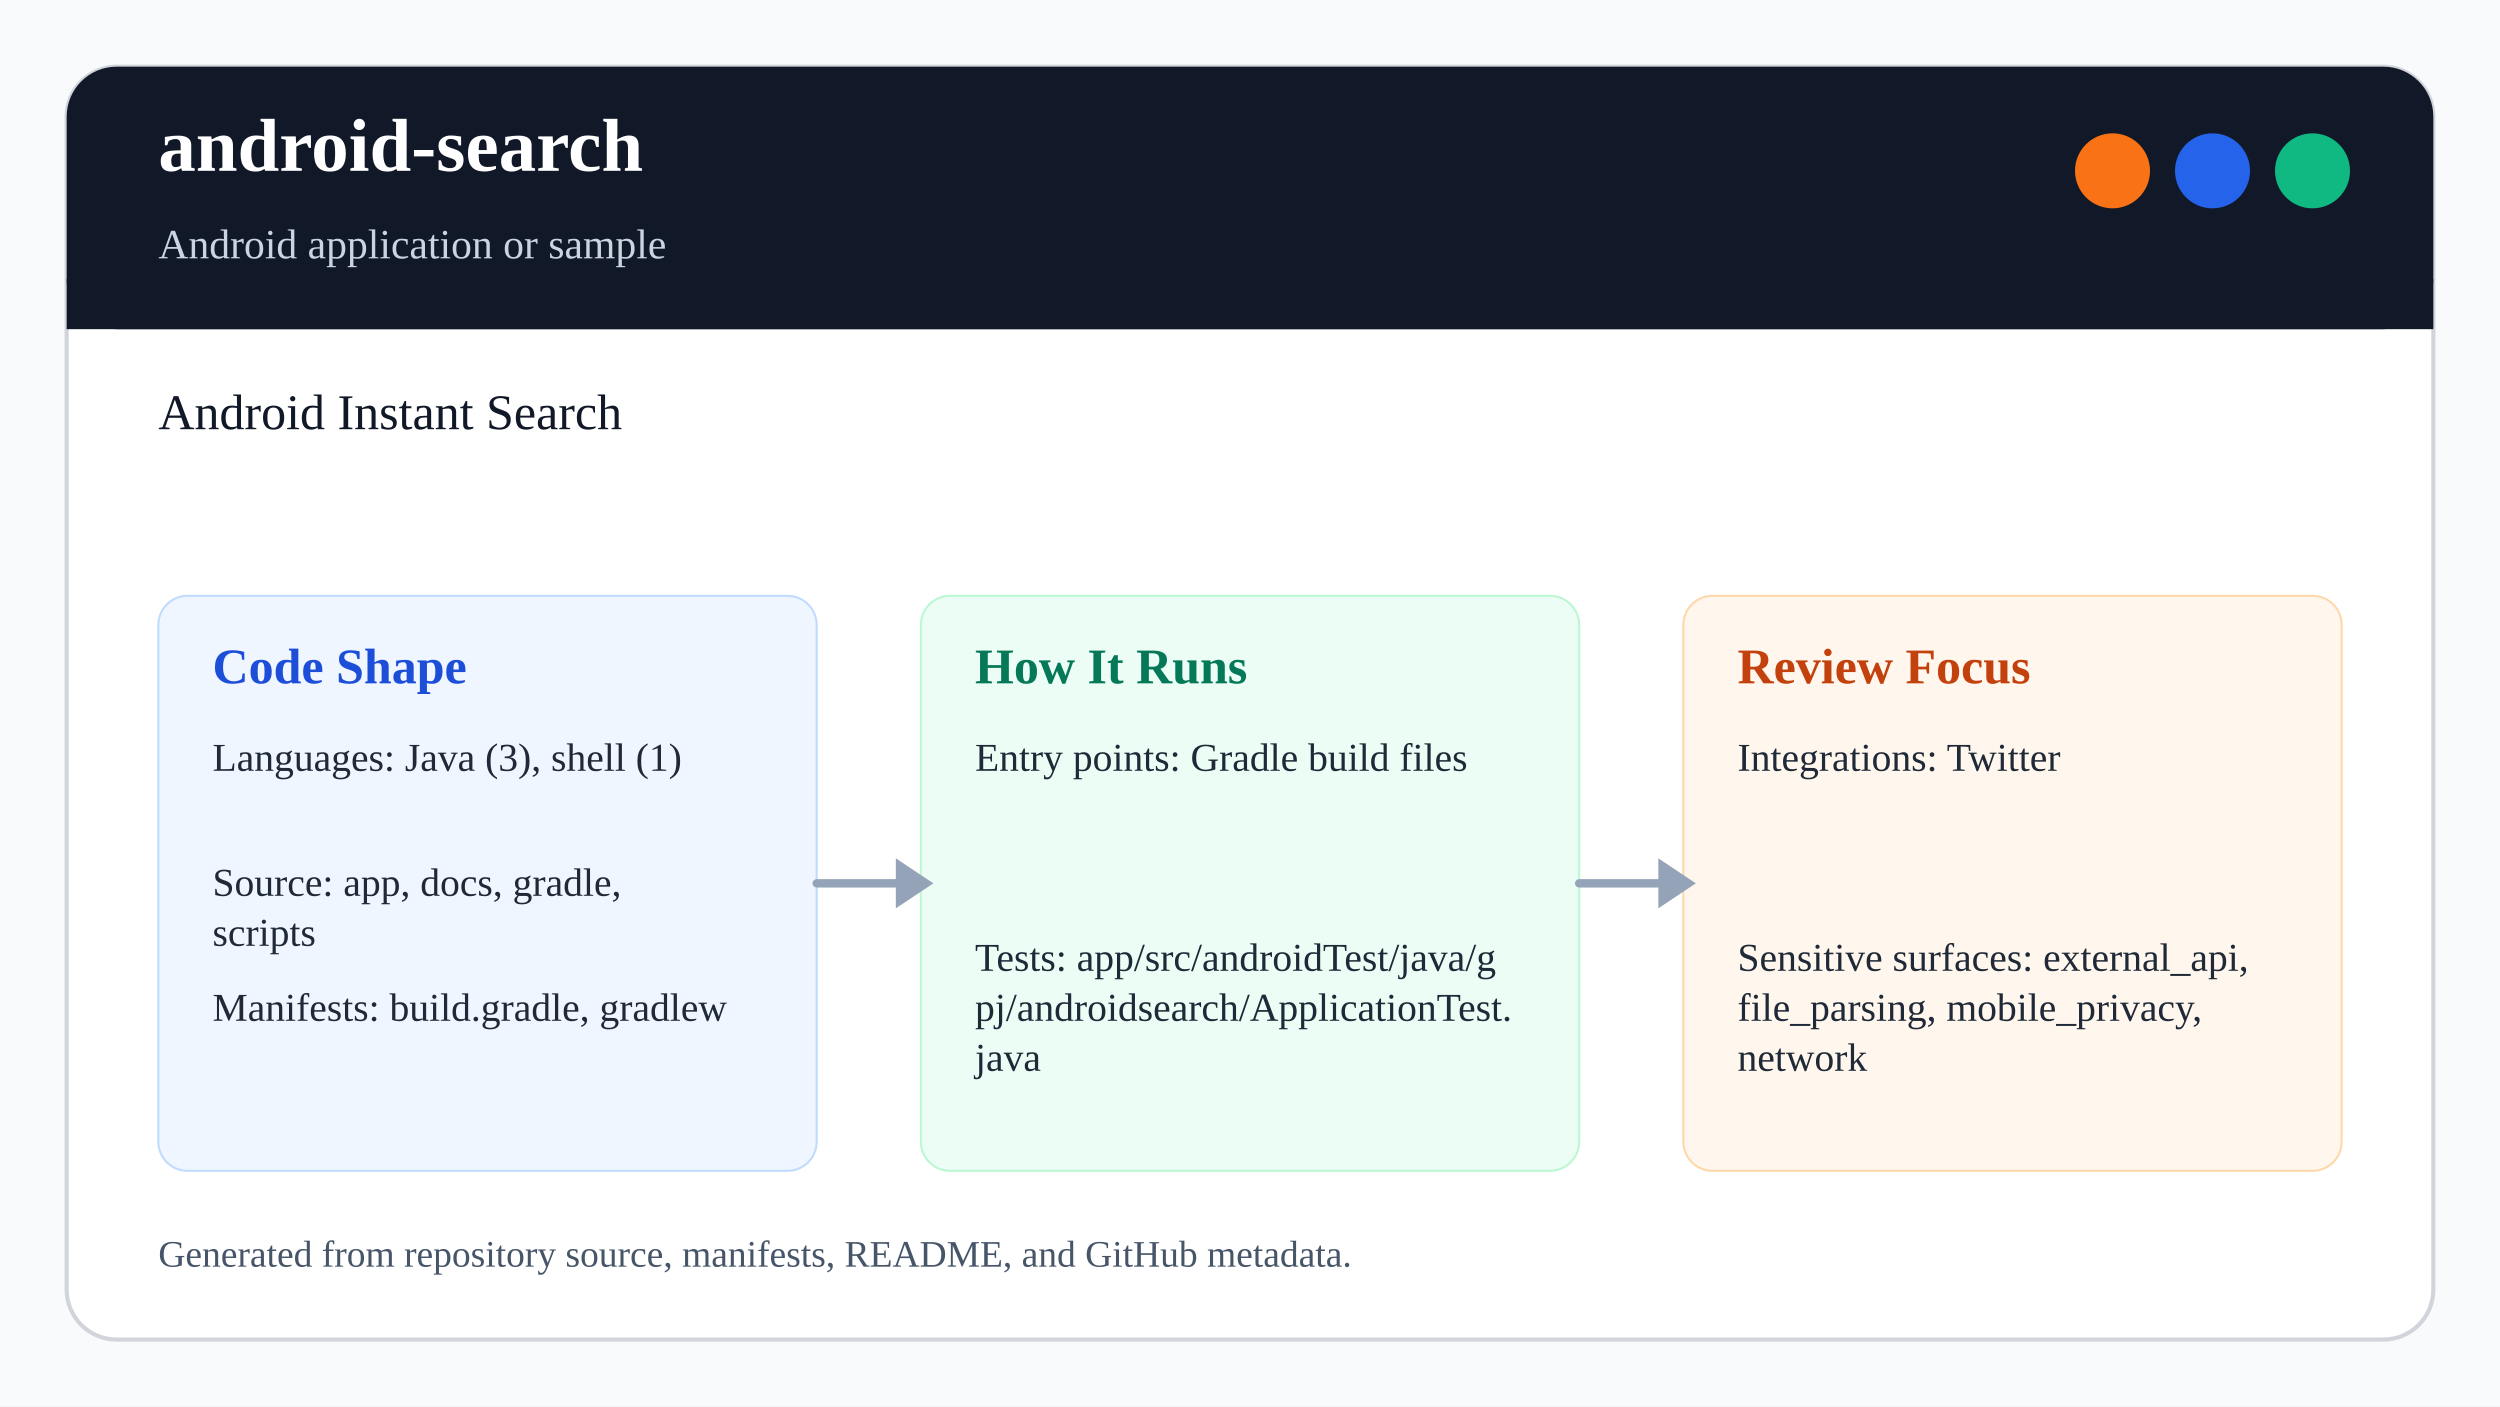
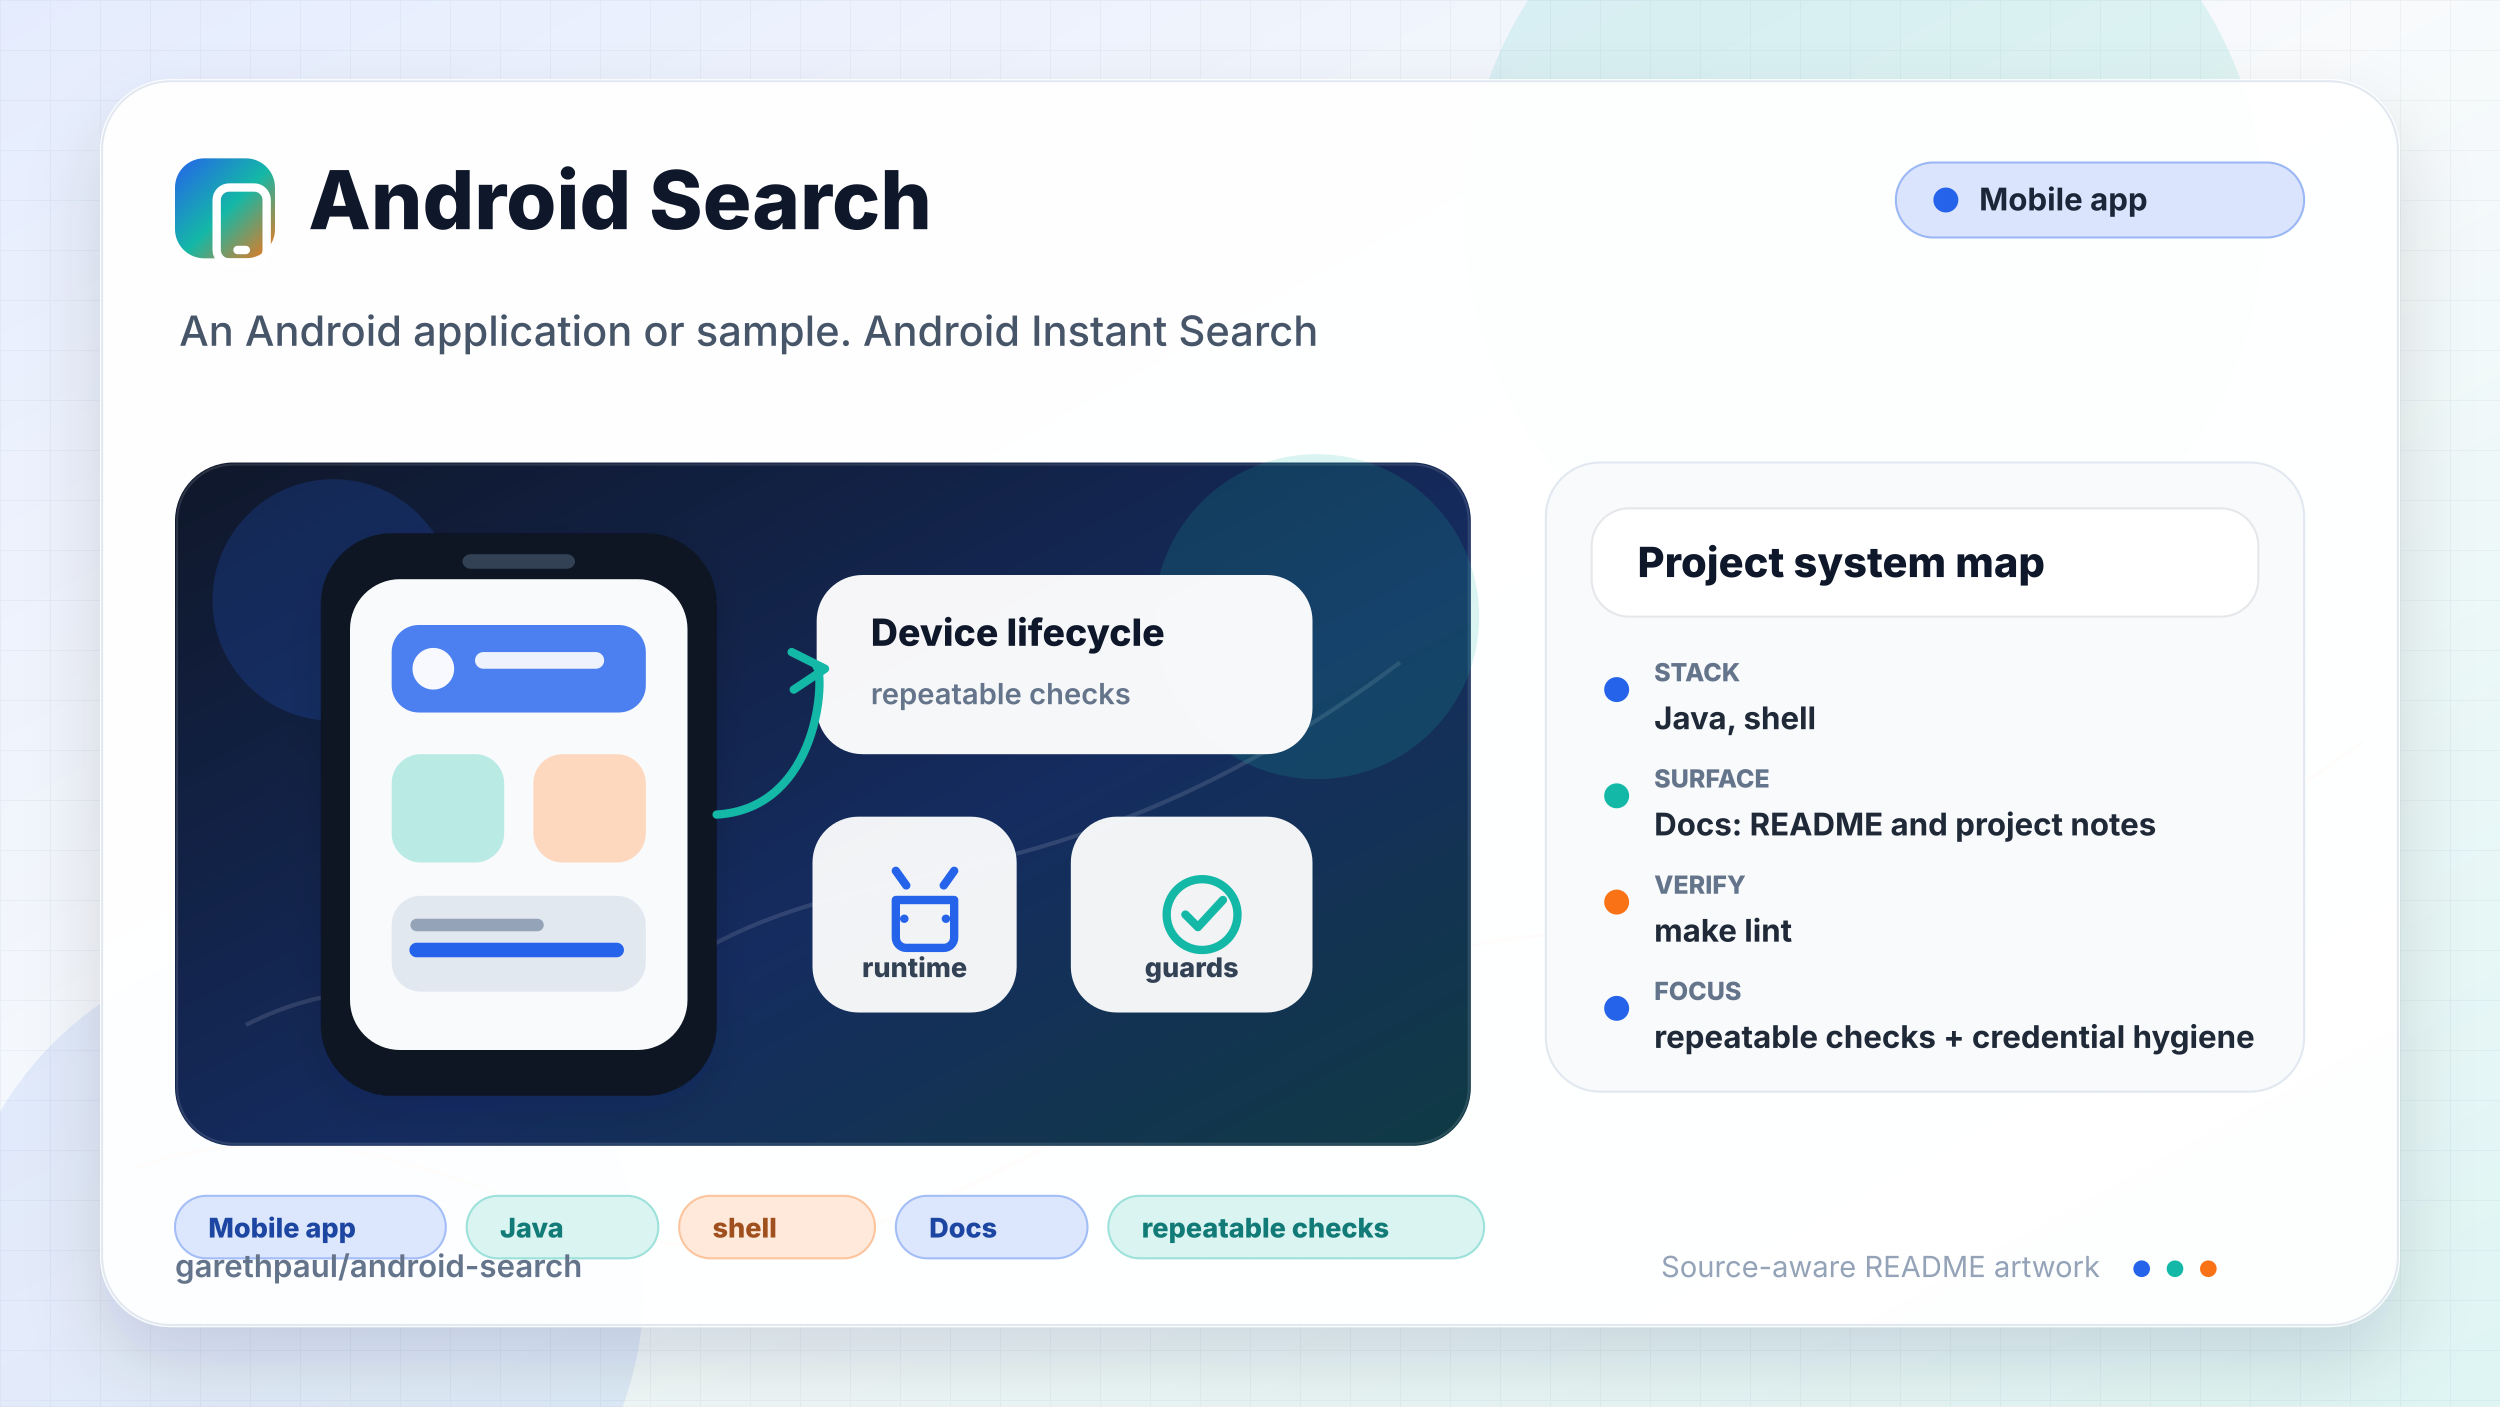
- <svg xmlns="http://www.w3.org/2000/svg" width="1200" height="675" viewBox="0 0 1200 675" role="img" aria-labelledby="title desc">
-   <rect width="1200" height="675" fill="#f8fafc" />
-   <rect x="32" y="32" width="1136" height="611" rx="24" fill="#ffffff" stroke="#d1d5db" stroke-width="2" />
-   <rect x="32" y="32" width="1136" height="126" rx="24" fill="#111827" />
-   <path d="M32 134h1136v24H32z" fill="#111827" />
-   <circle cx="1062" cy="82" r="18" fill="#2563eb" />
-   <circle cx="1110" cy="82" r="18" fill="#10b981" />
-   <circle cx="1014" cy="82" r="18" fill="#f97316" />
-   <text x="76" y="82" font-size="36" fill="#ffffff" font-weight="700">android-search</text>
-   <text x="76" y="124" font-size="20" fill="#cbd5e1">Android application or sample</text>
-   <text x="76" y="206" font-size="24" fill="#111827">Android Instant Search</text>
-   <rect x="76" y="286" width="316" height="276" rx="14" fill="#eff6ff" stroke="#bfdbfe" />
-   <text x="102" y="328" font-size="24" font-weight="700" fill="#1d4ed8">Code Shape</text>
-   <text x="102" y="370" font-size="19" fill="#1f2937">Languages: Java (3), shell (1)</text>
-   <text x="102" y="430" font-size="19" fill="#1f2937">Source: app, docs, gradle,</text>
-   <text x="102" y="454" font-size="19" fill="#1f2937">scripts</text>
-   <text x="102" y="490" font-size="19" fill="#1f2937">Manifests: build.gradle, gradlew</text>
-   <rect x="442" y="286" width="316" height="276" rx="14" fill="#ecfdf5" stroke="#bbf7d0" />
-   <text x="468" y="328" font-size="24" font-weight="700" fill="#047857">How It Runs</text>
-   <text x="468" y="370" font-size="19" fill="#1f2937">Entry points: Gradle build files</text>
-   <text x="468" y="466" font-size="19" fill="#1f2937">Tests: app/src/androidTest/java/g</text>
-   <text x="468" y="490" font-size="19" fill="#1f2937">pj/androidsearch/ApplicationTest.</text>
-   <text x="468" y="514" font-size="19" fill="#1f2937">java</text>
-   <rect x="808" y="286" width="316" height="276" rx="14" fill="#fff7ed" stroke="#fed7aa" />
-   <text x="834" y="328" font-size="24" font-weight="700" fill="#c2410c">Review Focus</text>
-   <text x="834" y="370" font-size="19" fill="#1f2937">Integrations: Twitter</text>
-   <text x="834" y="466" font-size="19" fill="#1f2937">Sensitive surfaces: external_api,</text>
-   <text x="834" y="490" font-size="19" fill="#1f2937">file_parsing, mobile_privacy,</text>
-   <text x="834" y="514" font-size="19" fill="#1f2937">network</text>
-   <path d="M392 424h50" stroke="#94a3b8" stroke-width="4" stroke-linecap="round" />
-   <path d="M430 412l18 12-18 12z" fill="#94a3b8" />
-   <path d="M758 424h50" stroke="#94a3b8" stroke-width="4" stroke-linecap="round" />
-   <path d="M796 412l18 12-18 12z" fill="#94a3b8" />
-   <text x="76" y="608" font-size="18" fill="#475569">Generated from repository source, manifests, README, and GitHub metadata.</text>
+ <svg xmlns="http://www.w3.org/2000/svg" width="1200" height="675" viewBox="0 0 1200 675" role="img" aria-labelledby="p1g9o6ld-title p1g9o6ld-desc">
+   <defs>
+     <linearGradient id="p1g9o6ld-bg" x1="0" y1="0" x2="1" y2="1">
+       <stop offset="0%" stop-color="#e5ecfd" />
+       <stop offset="48%" stop-color="#f8fafc" />
+       <stop offset="100%" stop-color="#def5f3" />
+     </linearGradient>
+     <linearGradient id="p1g9o6ld-stage" x1="0" y1="0" x2="1" y2="1">
+       <stop offset="0%" stop-color="#0f172a" />
+       <stop offset="58%" stop-color="#152c60" />
+       <stop offset="100%" stop-color="#103a45" />
+     </linearGradient>
+     <linearGradient id="p1g9o6ld-accent" x1="0" y1="0" x2="1" y2="1">
+       <stop offset="0%" stop-color="#2563eb" />
+       <stop offset="52%" stop-color="#14b8a6" />
+       <stop offset="100%" stop-color="#f97316" />
+     </linearGradient>
+     <linearGradient id="p1g9o6ld-soft" x1="0" y1="0" x2="1" y2="1">
+       <stop offset="0%" stop-color="#cbdafa" />
+       <stop offset="100%" stop-color="#fee0cc" />
+     </linearGradient>
+     <filter id="p1g9o6ld-shadow" x="-20%" y="-20%" width="140%" height="150%">
+       <feDropShadow dx="0" dy="18" stdDeviation="18" flood-color="#0f172a" flood-opacity="0.14" />
+     </filter>
+     <filter id="p1g9o6ld-miniShadow" x="-20%" y="-20%" width="140%" height="150%">
+       <feDropShadow dx="0" dy="8" stdDeviation="10" flood-color="#0f172a" flood-opacity="0.12" />
+     </filter>
+     <pattern id="p1g9o6ld-grid" width="24" height="24" patternUnits="userSpaceOnUse">
+       <path d="M24 0H0v24" fill="none" stroke="#94a3b8" stroke-opacity="0.16" stroke-width="1" />
+     </pattern>
+     <style>
+       .label { font: 700 13px ui-sans-serif, system-ui, -apple-system, BlinkMacSystemFont, "Segoe UI", sans-serif; letter-spacing: 0; text-transform: uppercase; }
+       .body { font-family: ui-sans-serif, system-ui, -apple-system, BlinkMacSystemFont, "Segoe UI", sans-serif; letter-spacing: 0; }
+     </style>
+   </defs>
+   <rect width="1200" height="675" fill="url(#p1g9o6ld-bg)" />
+   <rect width="1200" height="675" fill="url(#p1g9o6ld-grid)" opacity="0.65" />
+   <circle cx="143" cy="618" r="166" fill="#2563eb" opacity="0.10" />
+   <circle cx="895" cy="104" r="192" fill="#14b8a6" opacity="0.12" />
+   <path d="M66 560 C214 512 278 642 430 584 C576 528 676 408 838 462 C966 504 1034 426 1134 356" fill="none" stroke="#f97316" stroke-width="2" stroke-opacity="0.18" />
+   <rect x="48" y="38" width="1104" height="599" rx="34" fill="#ffffff" opacity="0.94" filter="url(#p1g9o6ld-shadow)" />
+   <rect x="49" y="39" width="1102" height="597" rx="33" fill="none" stroke="#e2e8f0" stroke-width="1" />
+   <g class="body">
+     <rect x="84" y="76" width="48" height="48" rx="14" fill="url(#p1g9o6ld-accent)" />
+     <rect x="104" y="90" width="24" height="36" rx="6" stroke="#ffffff" stroke-width="4" stroke-linecap="round" stroke-linejoin="round" fill="none" />
+     <path d="M16 30h4" transform="translate(98 90)" stroke="#ffffff" stroke-width="4" stroke-linecap="round" stroke-linejoin="round" fill="none" />
+     <text x="148" y="110" fill="#0f172a" font-size="39" font-weight="800">Android Search</text>
+     <rect x="910" y="78" width="196" height="36" rx="18" fill="#dae4fc" stroke="#9bb7f6" />
+     <circle cx="934" cy="96" r="6" fill="#2563eb" />
+     <text x="950" y="101" fill="#1c2639" font-size="15" font-weight="700">Mobile app</text>
+     <text x="86" y="166" fill="#475569" font-size="20" font-weight="500">An Android application or sample. Android Instant Search</text>
+   </g>
+   <g transform="translate(84 222)">
+     <rect x="0" y="0" width="622" height="328" rx="28" fill="url(#p1g9o6ld-stage)" />
+     <rect x="1" y="1" width="620" height="326" rx="27" fill="none" stroke="#ffffff" stroke-opacity="0.12" />
+     <path d="M34 270 C116 228 166 286 250 236 C338 184 430 214 588 96" fill="none" stroke="#ffffff" stroke-opacity="0.12" stroke-width="2" />
+     <circle cx="76" cy="66" r="58" fill="#2563eb" opacity="0.20" />
+     <circle cx="548" cy="74" r="78" fill="#14b8a6" opacity="0.16" />
+     <g class="body">
+       <rect x="70" y="34" width="190" height="270" rx="34" fill="#0b1220" filter="url(#p1g9o6ld-miniShadow)" />
+       <rect x="84" y="56" width="162" height="226" rx="24" fill="#f8fafc" />
+       <rect x="138" y="44" width="54" height="7" rx="4" fill="#334155" />
+       <rect x="104" y="78" width="122" height="42" rx="13" fill="#4c7fef" />
+       <circle cx="124" cy="99" r="10" fill="#ffffff" opacity="0.95" />
+       <rect x="144" y="91" width="62" height="8" rx="4" fill="#ffffff" opacity="0.9" />
+       <rect x="104" y="140" width="54" height="52" rx="14" fill="#b9eae4" />
+       <rect x="172" y="140" width="54" height="52" rx="14" fill="#fdd8be" />
+       <rect x="104" y="208" width="122" height="46" rx="14" fill="#e2e8f0" />
+       <path d="M116 234h96" stroke="#2563eb" stroke-width="7" stroke-linecap="round" />
+       <path d="M116 222h58" stroke="#94a3b8" stroke-width="6" stroke-linecap="round" />
+       <rect x="308" y="54" width="238" height="86" rx="22" fill="#ffffff" opacity="0.96" />
+       <text x="334" y="88" fill="#0f172a" font-size="18" font-weight="800">Device lifecycle</text>
+       <text x="334" y="116" fill="#64748b" font-size="14" font-weight="600">repeatable checks</text>
+       <path d="M260 169 C310 166 312 101 308 98" fill="none" stroke="#14b8a6" stroke-width="4" stroke-linecap="round" />
+       <path d="M296 91 l16 8 -15 10" fill="none" stroke="#14b8a6" stroke-width="4" stroke-linecap="round" stroke-linejoin="round" />
+       <rect x="306" y="170" width="98" height="94" rx="22" fill="#ffffff" opacity="0.94" />
+       <rect x="430" y="170" width="116" height="94" rx="22" fill="#ffffff" opacity="0.94" />
+       <path d="M8 16h28v18a5 5 0 0 1-5 5H13a5 5 0 0 1-5-5V16z" transform="translate(338 194)" stroke="#2563eb" stroke-width="4" stroke-linecap="round" stroke-linejoin="round" fill="none" />
+       <path d="M13 9 8 2 M31 9l5-7 M12 25h.1 M32 25h.1" transform="translate(338 194)" stroke="#2563eb" stroke-width="4" stroke-linecap="round" stroke-linejoin="round" fill="none" />
+       <circle cx="493" cy="217" r="17" stroke="#14b8a6" stroke-width="4" stroke-linecap="round" stroke-linejoin="round" fill="none" />
+       <path d="M13 21l6 6 12-13" transform="translate(472 196)" stroke="#14b8a6" stroke-width="4" stroke-linecap="round" stroke-linejoin="round" fill="none" />
+       <text x="355" y="247" fill="#334155" font-size="13" text-anchor="middle" font-weight="800">runtime</text>
+       <text x="488" y="247" fill="#334155" font-size="13" text-anchor="middle" font-weight="800">guards</text>
+     </g>
+   </g>
+   <g class="body" transform="translate(742 222)">
+     <rect x="0" y="0" width="364" height="302" rx="26" fill="#f8fafc" stroke="#e2e8f0" />
+     <rect x="22" y="22" width="320" height="52" rx="18" fill="#ffffff" stroke="#e5e7eb" />
+     <text x="44" y="55" fill="#0f172a" font-size="20" font-weight="800">Project system map</text>
+     <g transform="translate(24 94)">
+       <circle cx="10" cy="15" r="6" fill="#2563eb" />
+       <text x="28" y="11" fill="#64748b" font-size="12" font-weight="800">STACK</text>
+       <text x="28" y="34" fill="#1f2937" font-size="15" font-weight="650">Java, shell</text>
+     </g>
+     <g transform="translate(24 145)">
+       <circle cx="10" cy="15" r="6" fill="#14b8a6" />
+       <text x="28" y="11" fill="#64748b" font-size="12" font-weight="800">SURFACE</text>
+       <text x="28" y="34" fill="#1f2937" font-size="15" font-weight="650">Docs: README and project notes</text>
+     </g>
+     <g transform="translate(24 196)">
+       <circle cx="10" cy="15" r="6" fill="#f97316" />
+       <text x="28" y="11" fill="#64748b" font-size="12" font-weight="800">VERIFY</text>
+       <text x="28" y="34" fill="#1f2937" font-size="15" font-weight="650">make lint</text>
+     </g>
+     <g transform="translate(24 247)">
+       <circle cx="10" cy="15" r="6" fill="#2563eb" />
+       <text x="28" y="11" fill="#64748b" font-size="12" font-weight="800">FOCUS</text>
+       <text x="28" y="34" fill="#1f2937" font-size="15" font-weight="650">repeatable checks + credential hygiene</text>
+     </g>
+   </g>
+   <g class="body">
+     <rect x="84" y="574" width="130" height="30" rx="15" fill="#dce6fc" stroke="#a3bdf7" />
+     <text x="100" y="594" fill="#1d46a2" font-size="13" font-weight="800">Mobile app</text>
+     <rect x="224" y="574" width="92" height="30" rx="15" fill="#d9f4f1" stroke="#9ce1da" />
+     <text x="240" y="594" fill="#127b77" font-size="13" font-weight="800">Java</text>
+     <rect x="326" y="574" width="94" height="30" rx="15" fill="#fee9da" stroke="#fcc49d" />
+     <text x="342" y="594" fill="#a0501e" font-size="13" font-weight="800">shell</text>
+     <rect x="430" y="574" width="92" height="30" rx="15" fill="#dce6fc" stroke="#a3bdf7" />
+     <text x="446" y="594" fill="#1d46a2" font-size="13" font-weight="800">Docs</text>
+     <rect x="532" y="574" width="180.4" height="30" rx="15" fill="#d9f4f1" stroke="#9ce1da" />
+     <text x="548" y="594" fill="#127b77" font-size="13" font-weight="800">repeatable checks</text>
+   </g>
+   <g class="body">
+     <text x="84" y="613" fill="#64748b" font-size="15" font-weight="600">garethpaul/android-search</text>
+     <text x="1008" y="613" fill="#94a3b8" font-size="14" text-anchor="end">Source-aware README artwork</text>
+     <circle cx="1028" cy="609" r="4" fill="#2563eb" />
+     <circle cx="1044" cy="609" r="4" fill="#14b8a6" />
+     <circle cx="1060" cy="609" r="4" fill="#f97316" />
+   </g>
</svg>
